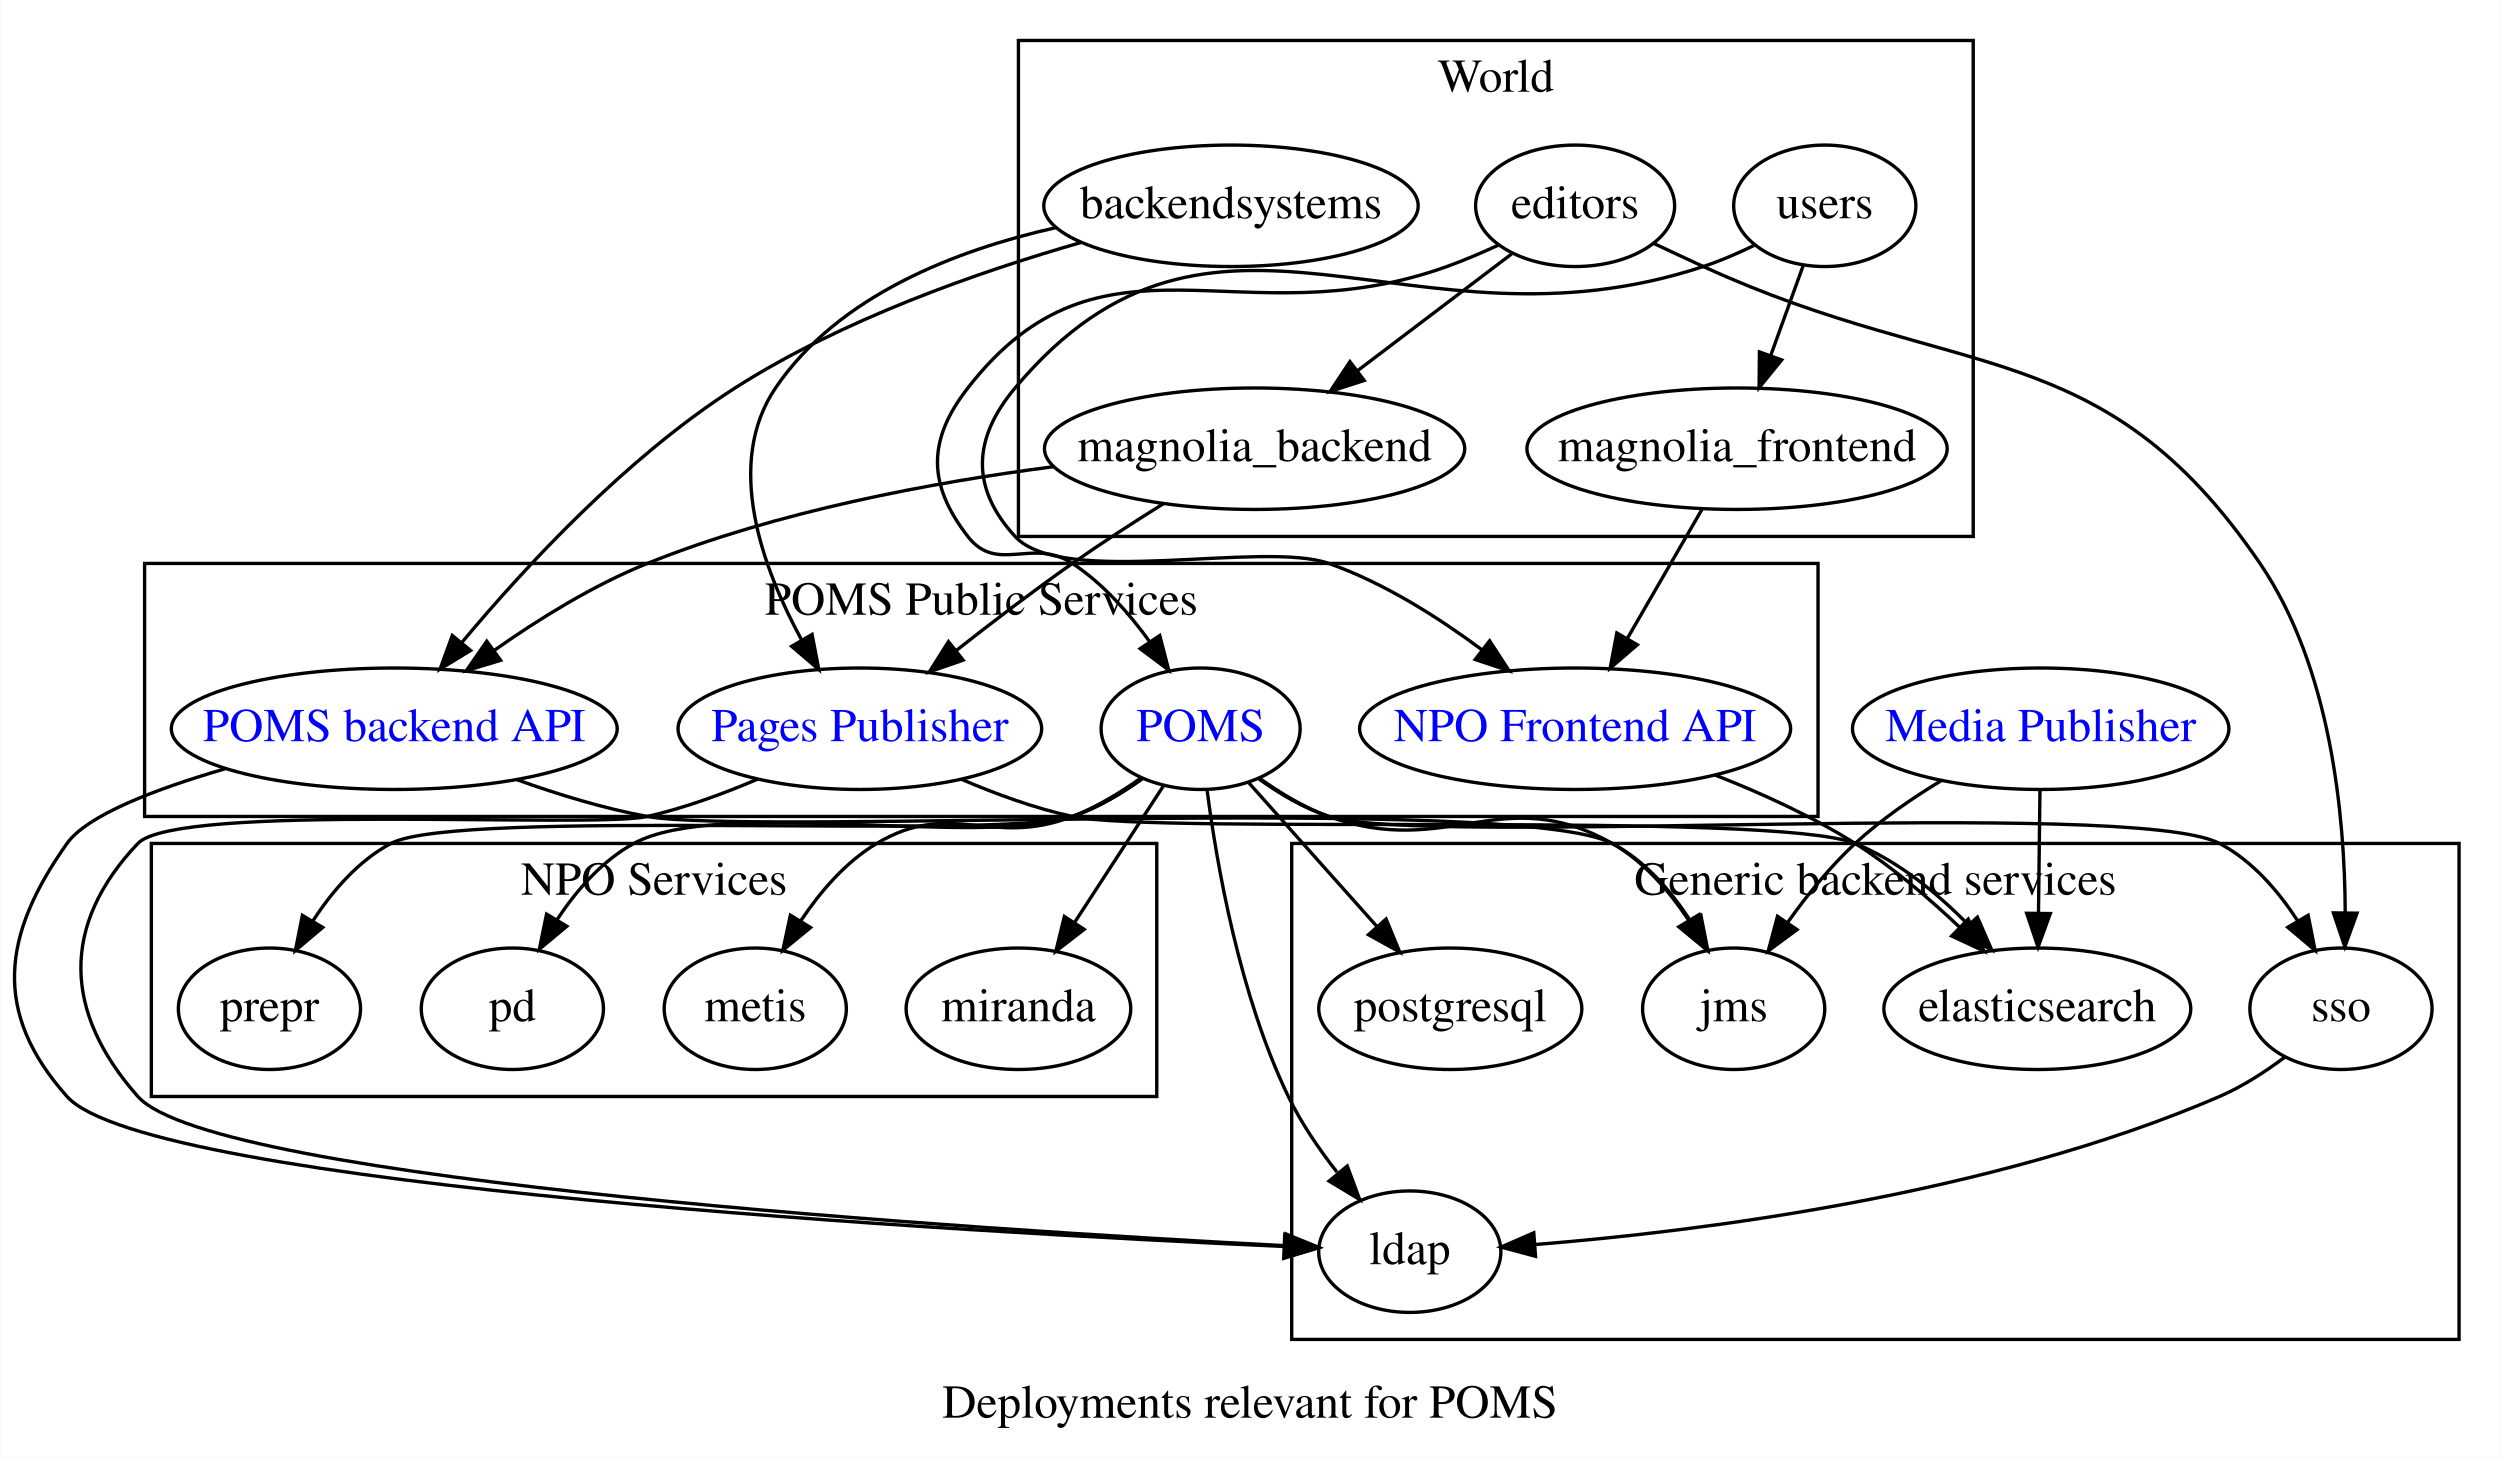
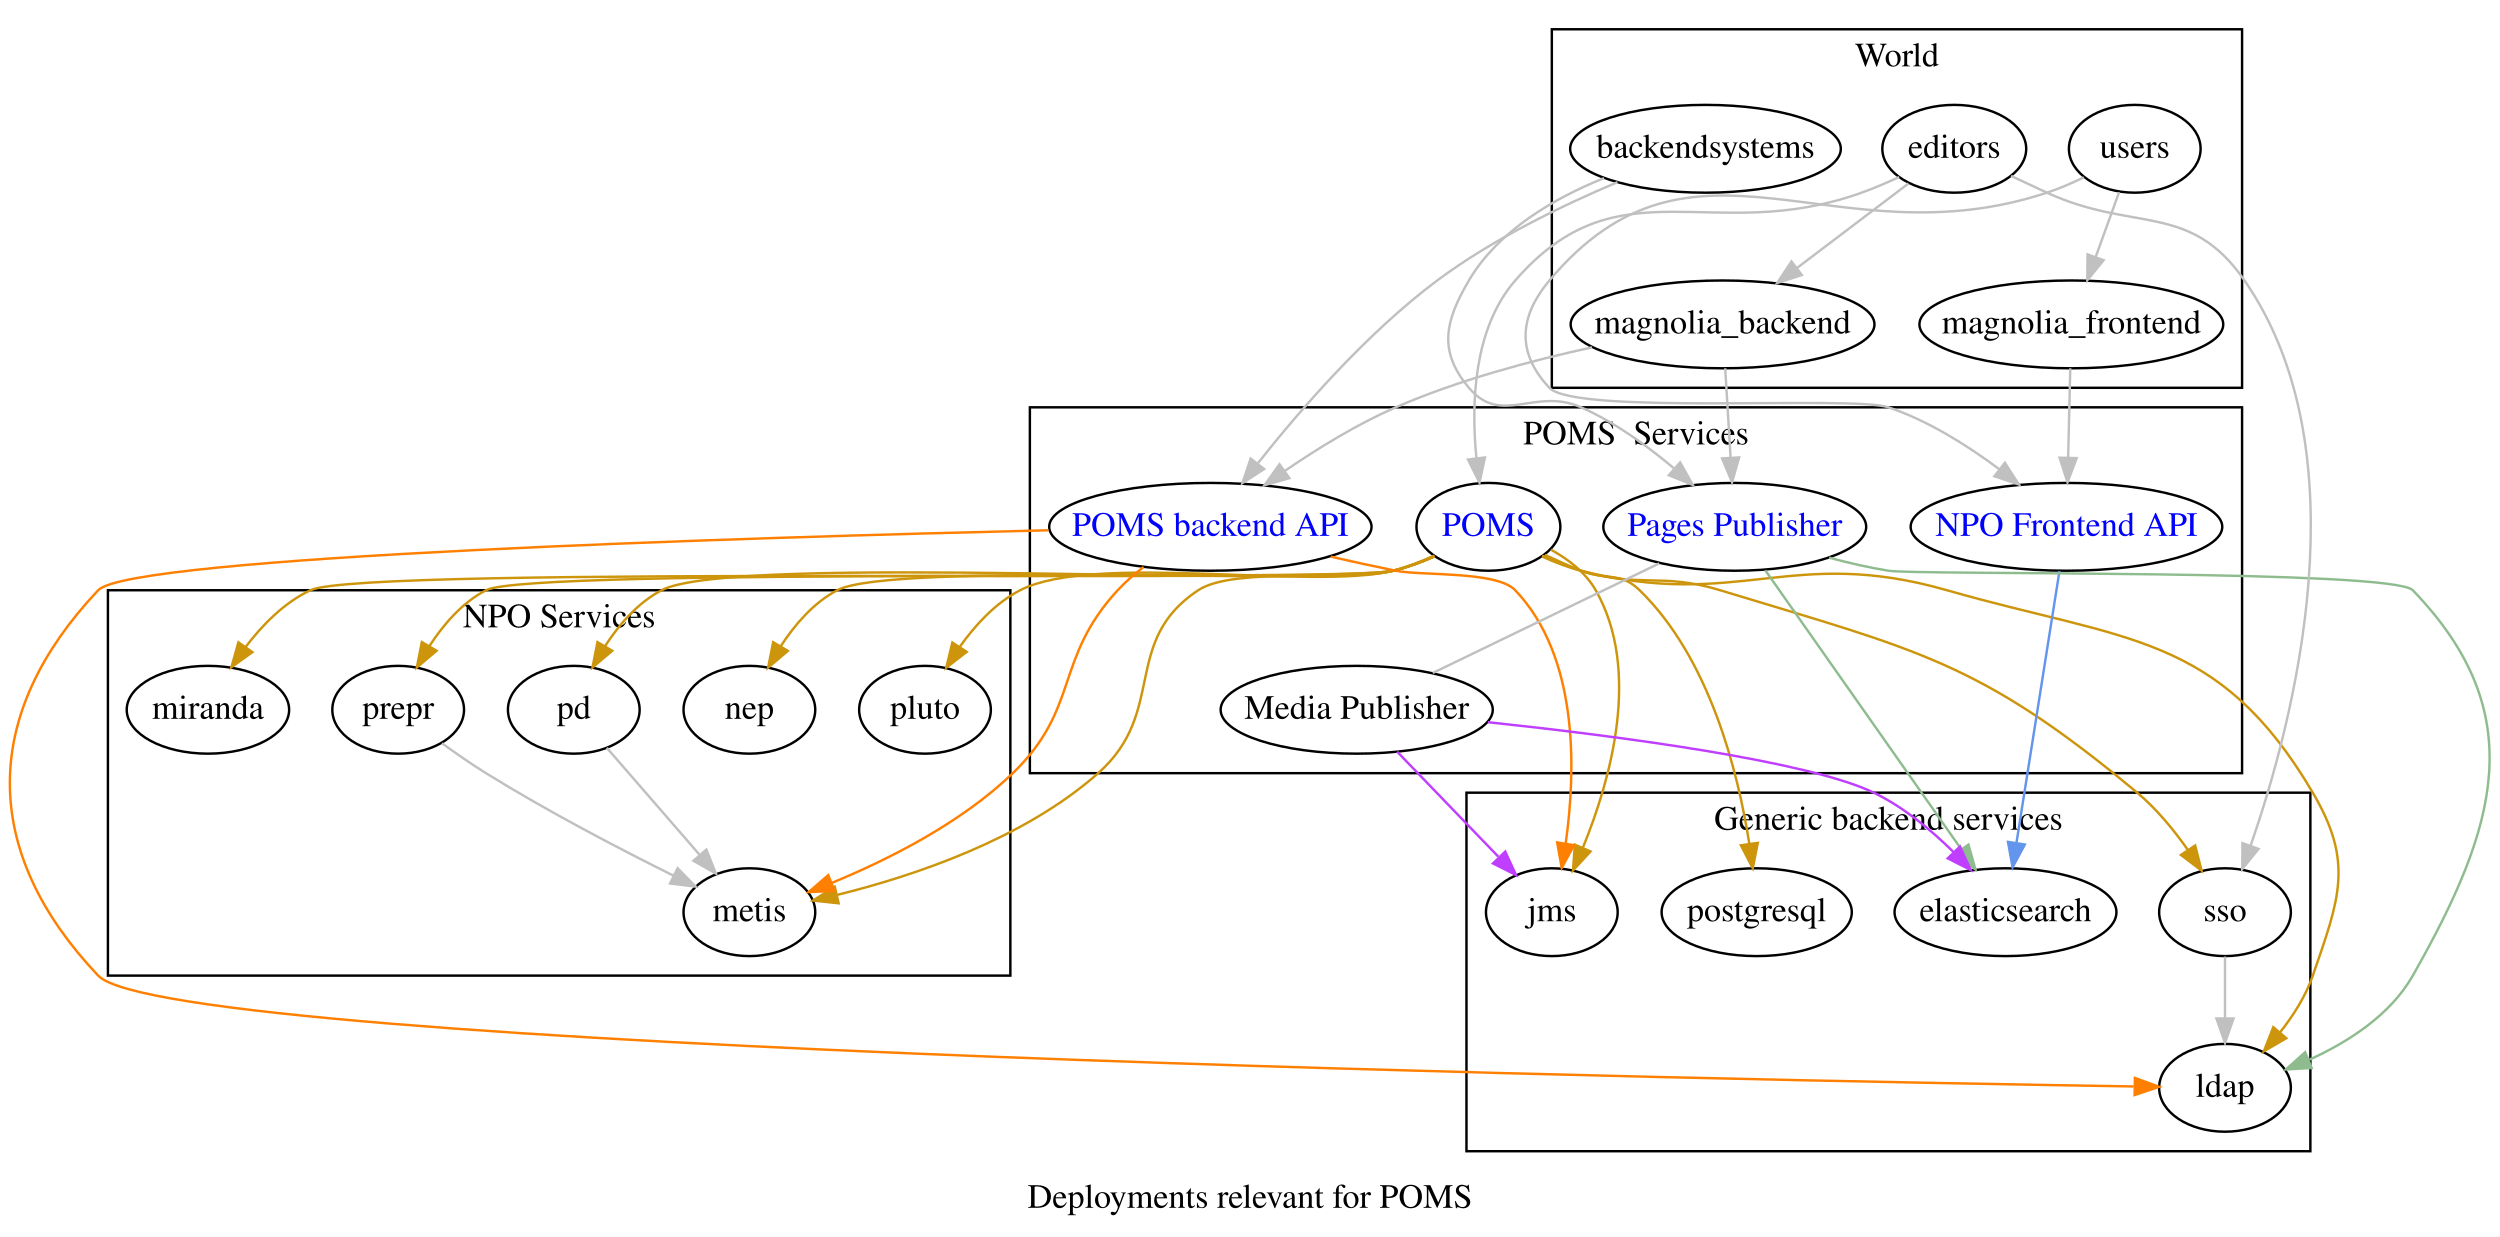
- <svg xmlns="http://www.w3.org/2000/svg" xmlns:xlink="http://www.w3.org/1999/xlink" width="741pt" height="432pt" viewBox="0.00 0.00 740.73 432.00">
-   <g id="graph0" class="graph" transform="scale(1 1) rotate(0) translate(4 428)">
-     <polygon fill="#ffffff" stroke="transparent" points="-4,4 -4,-428 736.727,-428 736.727,4 -4,4" />
-     <text text-anchor="middle" x="366.364" y="-7.8" font-family="Times,serif" font-size="14.00" fill="#000000">Deployments relevant for POMS</text>
+ <svg xmlns="http://www.w3.org/2000/svg" xmlns:xlink="http://www.w3.org/1999/xlink" width="1025pt" height="507pt" viewBox="0.00 0.00 1024.92 507.00">
+   <g id="graph0" class="graph" transform="scale(1 1) rotate(0) translate(4 503)">
+     <polygon fill="#ffffff" stroke="transparent" points="-4,4 -4,-503 1020.916,-503 1020.916,4 -4,4" />
+     <text text-anchor="middle" x="508.458" y="-7.8" font-family="Times,serif" font-size="14.00" fill="#000000">Deployments relevant for POMS</text>
    <g id="clust1" class="cluster">
-       <polygon fill="none" stroke="#000000" points="378.728,-31 378.728,-178 724.727,-178 724.727,-31 378.728,-31" />
-       <text text-anchor="middle" x="551.727" y="-162.8" font-family="Times,serif" font-size="14.00" fill="#000000">Generic backend services</text>
+       <polygon fill="none" stroke="#000000" points="597.21,-31 597.21,-178 943.21,-178 943.21,-31 597.21,-31" />
+       <text text-anchor="middle" x="770.21" y="-162.8" font-family="Times,serif" font-size="14.00" fill="#000000">Generic backend services</text>
    </g>
    <g id="clust2" class="cluster">
-       <polygon fill="none" stroke="#000000" points="297.728,-269 297.728,-416 580.727,-416 580.727,-269 297.728,-269" />
-       <text text-anchor="middle" x="439.228" y="-400.8" font-family="Times,serif" font-size="14.00" fill="#000000">World</text>
+       <polygon fill="none" stroke="#000000" points="632.21,-344 632.21,-491 915.21,-491 915.21,-344 632.21,-344" />
+       <text text-anchor="middle" x="773.71" y="-475.8" font-family="Times,serif" font-size="14.00" fill="#000000">World</text>
    </g>
    <g id="clust3" class="cluster">
-       <polygon fill="none" stroke="#000000" points="38.727,-186 38.727,-261 534.727,-261 534.727,-186 38.727,-186" />
-       <text text-anchor="middle" x="286.728" y="-245.8" font-family="Times,serif" font-size="14.00" fill="#000000">POMS Public Services</text>
+       <polygon fill="none" stroke="#000000" points="418.209,-186 418.209,-336 915.21,-336 915.21,-186 418.209,-186" />
+       <text text-anchor="middle" x="666.71" y="-320.8" font-family="Times,serif" font-size="14.00" fill="#000000">POMS  Services</text>
    </g>
    <g id="clust4" class="cluster">
-       <polygon fill="none" stroke="#000000" points="40.727,-103 40.727,-178 338.728,-178 338.728,-103 40.727,-103" />
-       <text text-anchor="middle" x="189.727" y="-162.8" font-family="Times,serif" font-size="14.00" fill="#000000">NPO Services</text>
+       <polygon fill="none" stroke="#000000" points="40.209,-103 40.209,-261 410.209,-261 410.209,-103 40.209,-103" />
+       <text text-anchor="middle" x="225.209" y="-245.8" font-family="Times,serif" font-size="14.00" fill="#000000">NPO Services</text>
    </g>
    <g id="node1" class="node">
      <g id="a_node1">
        <a xlink:href="https://poms.omroep.nl/" xlink:title="POMS">
-           <ellipse fill="none" stroke="#000000" cx="351.728" cy="-212" rx="29.497" ry="18" />
-           <text text-anchor="middle" x="351.728" y="-208.3" font-family="Times,serif" font-size="14.00" fill="#0000ff">POMS</text>
+           <ellipse fill="none" stroke="#000000" cx="606.21" cy="-287" rx="29.497" ry="18" />
+           <text text-anchor="middle" x="606.21" y="-283.3" font-family="Times,serif" font-size="14.00" fill="#0000ff">POMS</text>
        </a>
      </g>
    </g>
    <g id="node6" class="node">
-       <ellipse fill="none" stroke="#000000" cx="425.728" cy="-129" rx="38.993" ry="18" />
-       <text text-anchor="middle" x="425.728" y="-125.3" font-family="Times,serif" font-size="14.00" fill="#000000">postgresql</text>
+       <ellipse fill="none" stroke="#000000" cx="716.21" cy="-129" rx="38.993" ry="18" />
+       <text text-anchor="middle" x="716.21" y="-125.3" font-family="Times,serif" font-size="14.00" fill="#000000">postgresql</text>
    </g>
    <g id="edge8" class="edge">
-       <path fill="none" stroke="#000000" d="M365.995,-195.997C376.739,-183.947 391.656,-167.215 403.896,-153.487" />
-       <polygon fill="#000000" stroke="#000000" points="406.699,-155.602 410.741,-145.809 401.474,-150.944 406.699,-155.602" />
+       <path fill="none" stroke="#cd950c" d="M629.324,-275.508C634.193,-273.241 639.332,-270.96 644.21,-269 654.643,-264.808 660.152,-268.842 668.21,-261 696.845,-233.128 708.489,-186.849 713.16,-157.151" />
+       <polygon fill="#cd950c" stroke="#cd950c" points="716.658,-157.415 714.585,-147.024 709.726,-156.44 716.658,-157.415" />
    </g>
    <g id="node8" class="node">
-       <ellipse fill="none" stroke="#000000" cx="689.727" cy="-129" rx="27" ry="18" />
-       <text text-anchor="middle" x="689.727" y="-125.3" font-family="Times,serif" font-size="14.00" fill="#000000">sso</text>
+       <ellipse fill="none" stroke="#000000" cx="908.21" cy="-129" rx="27" ry="18" />
+       <text text-anchor="middle" x="908.21" y="-125.3" font-family="Times,serif" font-size="14.00" fill="#000000">sso</text>
    </g>
    <g id="edge9" class="edge">
-       <path fill="none" stroke="#000000" d="M368.774,-197.288C374.965,-192.808 382.28,-188.428 389.728,-186 417.629,-176.903 627.748,-191.649 653.727,-178 663.399,-172.919 671.135,-163.937 676.919,-155.039" />
-       <polygon fill="#000000" stroke="#000000" points="679.997,-156.71 682.052,-146.316 673.964,-153.16 679.997,-156.71" />
+       <path fill="none" stroke="#cd950c" d="M628.268,-275.177C633.386,-272.824 638.895,-270.591 644.21,-269 668.716,-261.663 676.738,-268.454 701.21,-261 782.023,-236.385 807.299,-232.069 872.21,-178 880.072,-171.451 887.142,-162.836 892.892,-154.658" />
+       <polygon fill="#cd950c" stroke="#cd950c" points="895.975,-156.342 898.589,-146.075 890.143,-152.471 895.975,-156.342" />
    </g>
    <g id="node9" class="node">
-       <ellipse fill="none" stroke="#000000" cx="509.728" cy="-129" rx="27" ry="18" />
-       <text text-anchor="middle" x="509.728" y="-125.3" font-family="Times,serif" font-size="14.00" fill="#000000">jms</text>
+       <ellipse fill="none" stroke="#000000" cx="632.21" cy="-129" rx="27" ry="18" />
+       <text text-anchor="middle" x="632.21" y="-125.3" font-family="Times,serif" font-size="14.00" fill="#000000">jms</text>
    </g>
    <g id="edge10" class="edge">
-       <path fill="none" stroke="#000000" d="M369.249,-197.289C375.365,-192.923 382.512,-188.613 389.728,-186 424.988,-173.229 441.109,-196.506 473.728,-178 482.995,-172.742 490.551,-164.013 496.304,-155.367" />
-       <polygon fill="#000000" stroke="#000000" points="499.465,-156.905 501.644,-146.536 493.474,-153.283 499.465,-156.905" />
+       <path fill="none" stroke="#cd950c" d="M631.803,-277.645C639.045,-273.674 646.076,-268.244 650.21,-261 668.892,-228.259 656.49,-183.704 645.011,-155.649" />
+       <polygon fill="#cd950c" stroke="#cd950c" points="648.067,-153.898 640.883,-146.111 641.643,-156.679 648.067,-153.898" />
    </g>
    <g id="node10" class="node">
-       <ellipse fill="none" stroke="#000000" cx="413.728" cy="-57" rx="27" ry="18" />
-       <text text-anchor="middle" x="413.728" y="-53.3" font-family="Times,serif" font-size="14.00" fill="#000000">ldap</text>
+       <ellipse fill="none" stroke="#000000" cx="908.21" cy="-57" rx="27" ry="18" />
+       <text text-anchor="middle" x="908.21" y="-53.3" font-family="Times,serif" font-size="14.00" fill="#000000">ldap</text>
    </g>
    <g id="edge11" class="edge">
-       <path fill="none" stroke="#000000" d="M353.646,-193.841C356.536,-171.535 363.284,-132.968 377.728,-103 381.504,-95.163 386.792,-87.414 392.154,-80.573" />
-       <polygon fill="#000000" stroke="#000000" points="395.195,-82.389 398.878,-72.455 389.804,-77.924 395.195,-82.389" />
+       <path fill="none" stroke="#cd950c" d="M628.174,-274.836C633.297,-272.5 638.831,-270.361 644.21,-269 708.931,-252.624 730.036,-279.408 794.21,-261 867.448,-239.992 905.515,-243.635 944.21,-178 961.138,-149.285 955.075,-134.513 944.21,-103 941.311,-94.593 936.174,-86.549 930.673,-79.604" />
+       <polygon fill="#cd950c" stroke="#cd950c" points="933.324,-77.319 924.159,-72.002 928.008,-81.873 933.324,-77.319" />
    </g>
    <g id="node16" class="node">
-       <ellipse fill="none" stroke="#000000" cx="219.727" cy="-129" rx="27" ry="18" />
-       <text text-anchor="middle" x="219.727" y="-125.3" font-family="Times,serif" font-size="14.00" fill="#000000">metis</text>
+       <ellipse fill="none" stroke="#000000" cx="303.209" cy="-129" rx="27" ry="18" />
+       <text text-anchor="middle" x="303.209" y="-125.3" font-family="Times,serif" font-size="14.00" fill="#000000">metis</text>
    </g>
    <g id="edge12" class="edge">
-       <path fill="none" stroke="#000000" d="M334.14,-197.466C328.019,-193.112 320.886,-188.765 313.728,-186 289.453,-176.625 278.085,-191.314 255.727,-178 246.573,-172.548 239.041,-163.778 233.275,-155.154" />
-       <polygon fill="#000000" stroke="#000000" points="236.108,-153.077 227.911,-146.364 230.133,-156.724 236.108,-153.077" />
+       <path fill="none" stroke="#cd950c" d="M584.004,-275.213C578.634,-272.798 572.822,-270.529 567.21,-269 549.972,-264.303 502.104,-270.867 487.209,-261 455.54,-240.02 474.647,-211.189 446.209,-186 415.654,-158.934 370.657,-143.875 339.327,-136.13" />
+       <polygon fill="#cd950c" stroke="#cd950c" points="339.801,-132.646 329.267,-133.777 338.207,-139.462 339.801,-132.646" />
    </g>
    <g id="node17" class="node">
-       <ellipse fill="none" stroke="#000000" cx="147.727" cy="-129" rx="27" ry="18" />
-       <text text-anchor="middle" x="147.727" y="-125.3" font-family="Times,serif" font-size="14.00" fill="#000000">pd</text>
+       <ellipse fill="none" stroke="#000000" cx="231.209" cy="-212" rx="27" ry="18" />
+       <text text-anchor="middle" x="231.209" y="-208.3" font-family="Times,serif" font-size="14.00" fill="#000000">pd</text>
    </g>
    <g id="edge13" class="edge">
-       <path fill="none" stroke="#000000" d="M334.256,-197.147C328.144,-192.772 320.986,-188.492 313.728,-186 286.353,-176.6 209.137,-191.859 183.727,-178 174.275,-172.844 166.64,-164.018 160.874,-155.265" />
-       <polygon fill="#000000" stroke="#000000" points="163.872,-153.459 155.734,-146.675 157.865,-157.053 163.872,-153.459" />
+       <path fill="none" stroke="#cd950c" d="M584.08,-274.914C578.707,-272.511 572.874,-270.323 567.21,-269 534.739,-261.413 296.757,-276.455 267.209,-261 257.528,-255.936 249.791,-246.958 244.008,-238.058" />
+       <polygon fill="#cd950c" stroke="#cd950c" points="246.963,-236.178 238.877,-229.331 240.929,-239.726 246.963,-236.178" />
    </g>
    <g id="node18" class="node">
-       <ellipse fill="none" stroke="#000000" cx="75.728" cy="-129" rx="27" ry="18" />
-       <text text-anchor="middle" x="75.728" y="-125.3" font-family="Times,serif" font-size="14.00" fill="#000000">prepr</text>
+       <ellipse fill="none" stroke="#000000" cx="159.209" cy="-212" rx="27" ry="18" />
+       <text text-anchor="middle" x="159.209" y="-208.3" font-family="Times,serif" font-size="14.00" fill="#000000">prepr</text>
    </g>
    <g id="edge14" class="edge">
-       <path fill="none" stroke="#000000" d="M334.668,-197.328C328.476,-192.85 321.164,-188.463 313.728,-186 292.404,-178.938 131.564,-188.539 111.728,-178 102.079,-172.874 94.348,-163.883 88.561,-154.991" />
-       <polygon fill="#000000" stroke="#000000" points="91.517,-153.114 83.423,-146.278 85.488,-156.67 91.517,-153.114" />
+       <path fill="none" stroke="#cd950c" d="M584.085,-274.893C578.711,-272.491 572.877,-270.309 567.21,-269 547.068,-264.349 213.551,-270.533 195.209,-261 185.515,-255.961 177.775,-246.988 171.994,-238.084" />
+       <polygon fill="#cd950c" stroke="#cd950c" points="174.948,-236.203 166.866,-229.353 168.912,-239.748 174.948,-236.203" />
    </g>
    <g id="node19" class="node">
-       <ellipse fill="none" stroke="#000000" cx="297.728" cy="-129" rx="33.295" ry="18" />
-       <text text-anchor="middle" x="297.728" y="-125.3" font-family="Times,serif" font-size="14.00" fill="#000000">miranda</text>
+       <ellipse fill="none" stroke="#000000" cx="81.21" cy="-212" rx="33.295" ry="18" />
+       <text text-anchor="middle" x="81.21" y="-208.3" font-family="Times,serif" font-size="14.00" fill="#000000">miranda</text>
    </g>
    <g id="edge15" class="edge">
-       <path fill="none" stroke="#000000" d="M340.8,-195.204C333.238,-183.581 323.031,-167.893 314.452,-154.706" />
-       <polygon fill="#000000" stroke="#000000" points="317.212,-152.53 308.824,-146.056 311.344,-156.347 317.212,-152.53" />
+       <path fill="none" stroke="#cd950c" d="M584.088,-274.879C578.715,-272.477 572.879,-270.299 567.21,-269 543.162,-263.491 145.529,-271.51 123.21,-261 112.499,-255.957 103.476,-246.73 96.571,-237.632" />
+       <polygon fill="#cd950c" stroke="#cd950c" points="99.438,-235.624 90.837,-229.436 93.702,-239.637 99.438,-235.624" />
+     </g>
+     <g id="node20" class="node">
+       <ellipse fill="none" stroke="#000000" cx="375.209" cy="-212" rx="27" ry="18" />
+       <text text-anchor="middle" x="375.209" y="-208.3" font-family="Times,serif" font-size="14.00" fill="#000000">pluto</text>
+     </g>
+     <g id="edge16" class="edge">
+       <path fill="none" stroke="#cd950c" d="M584.055,-275.019C578.683,-272.612 572.856,-270.396 567.21,-269 534.158,-260.83 444.481,-276.583 414.209,-261 404.1,-255.796 395.742,-246.667 389.391,-237.688" />
+       <polygon fill="#cd950c" stroke="#cd950c" points="392.303,-235.744 383.926,-229.258 386.429,-239.553 392.303,-235.744" />
+     </g>
+     <g id="node21" class="node">
+       <ellipse fill="none" stroke="#000000" cx="303.209" cy="-212" rx="27" ry="18" />
+       <text text-anchor="middle" x="303.209" y="-208.3" font-family="Times,serif" font-size="14.00" fill="#000000">nep</text>
+     </g>
+     <g id="edge17" class="edge">
+       <path fill="none" stroke="#cd950c" d="M584.072,-274.949C578.699,-272.545 572.868,-270.347 567.21,-269 542.55,-263.129 361.622,-272.843 339.209,-261 329.55,-255.896 321.816,-246.909 316.031,-238.014" />
+       <polygon fill="#cd950c" stroke="#cd950c" points="318.986,-236.136 310.895,-229.297 312.955,-239.689 318.986,-236.136" />
    </g>
    <g id="node2" class="node">
      <g id="a_node2">
        <a xlink:href="https://api.poms.omroep.nl/" xlink:title="POMS backend API">
-           <ellipse fill="none" stroke="#000000" cx="112.728" cy="-212" rx="66.089" ry="18" />
-           <text text-anchor="middle" x="112.728" y="-208.3" font-family="Times,serif" font-size="14.00" fill="#0000ff">POMS backend API</text>
-         </a>
-       </g>
-     </g>
-     <g id="edge16" class="edge">
-       <path fill="none" stroke="#000000" d="M149.127,-196.878C161.201,-192.542 174.849,-188.355 187.727,-186 218.999,-180.282 445.567,-192.752 473.728,-178 483.405,-172.93 491.142,-163.95 496.926,-155.051" />
-       <polygon fill="#000000" stroke="#000000" points="500.004,-156.72 502.057,-146.326 493.971,-153.171 500.004,-156.72" />
-     </g>
-     <g id="edge17" class="edge">
-       <path fill="none" stroke="#000000" d="M62.532,-200.114C42.016,-194.148 21.689,-186.406 15.727,-178 -3.554,-150.81 -6.448,-127.887 15.727,-103 39.51,-76.31 281.753,-62.822 376.257,-58.544" />
-       <polygon fill="#000000" stroke="#000000" points="376.668,-62.03 386.504,-58.091 376.359,-55.037 376.668,-62.03" />
+           <ellipse fill="none" stroke="#000000" cx="492.209" cy="-287" rx="66.089" ry="18" />
+           <text text-anchor="middle" x="492.209" y="-283.3" font-family="Times,serif" font-size="14.00" fill="#0000ff">POMS backend API</text>
+         </a>
+       </g>
+     </g>
+     <g id="edge18" class="edge">
+       <path fill="none" stroke="#ff7f00" d="M541.566,-274.776C550.413,-272.737 559.567,-270.727 568.21,-269 579.029,-266.838 609.6,-268.989 617.21,-261 643.277,-233.631 642.118,-187.212 637.907,-157.347" />
+       <polygon fill="#ff7f00" stroke="#ff7f00" points="641.312,-156.473 636.263,-147.159 634.401,-157.589 641.312,-156.473" />
+     </g>
+     <g id="edge19" class="edge">
+       <path fill="none" stroke="#ff7f00" d="M425.819,-285.589C302.508,-282.642 49.363,-274.925 36.209,-261 -12.011,-209.952 -12.12,-153.946 36.209,-103 65.341,-72.291 707.497,-60.151 870.735,-57.555" />
+       <polygon fill="#ff7f00" stroke="#ff7f00" points="871.272,-61.047 881.216,-57.391 871.162,-54.048 871.272,-61.047" />
+     </g>
+     <g id="edge20" class="edge">
+       <path fill="none" stroke="#ff7f00" d="M464.822,-270.512C461.026,-267.603 457.355,-264.406 454.209,-261 428.141,-232.773 438.85,-212.69 411.209,-186 389.991,-165.511 359.938,-150.457 336.92,-140.982" />
+       <polygon fill="#ff7f00" stroke="#ff7f00" points="338.118,-137.692 327.531,-137.263 335.54,-144.2 338.118,-137.692" />
    </g>
    <g id="node3" class="node">
      <g id="a_node3">
        <a xlink:href="https://rs.poms.omroep.nl/" xlink:title="NPO Frontend API">
-           <ellipse fill="none" stroke="#000000" cx="462.728" cy="-212" rx="63.889" ry="18" />
-           <text text-anchor="middle" x="462.728" y="-208.3" font-family="Times,serif" font-size="14.00" fill="#0000ff">NPO Frontend API</text>
+           <ellipse fill="none" stroke="#000000" cx="843.21" cy="-287" rx="63.889" ry="18" />
+           <text text-anchor="middle" x="843.21" y="-283.3" font-family="Times,serif" font-size="14.00" fill="#0000ff">NPO Frontend API</text>
        </a>
      </g>
    </g>
    <g id="node7" class="node">
-       <ellipse fill="none" stroke="#000000" cx="599.727" cy="-129" rx="45.492" ry="18" />
-       <text text-anchor="middle" x="599.727" y="-125.3" font-family="Times,serif" font-size="14.00" fill="#000000">elasticsearch</text>
-     </g>
-     <g id="edge18" class="edge">
-       <path fill="none" stroke="#000000" d="M504.225,-198.272C517.943,-192.893 532.953,-186.06 545.727,-178 556.769,-171.034 567.677,-161.729 576.768,-153.1" />
-       <polygon fill="#000000" stroke="#000000" points="579.244,-155.573 583.94,-146.076 574.347,-150.572 579.244,-155.573" />
+       <ellipse fill="none" stroke="#000000" cx="818.21" cy="-129" rx="45.492" ry="18" />
+       <text text-anchor="middle" x="818.21" y="-125.3" font-family="Times,serif" font-size="14.00" fill="#000000">elasticsearch</text>
+     </g>
+     <g id="edge21" class="edge">
+       <path fill="none" stroke="#6495ed" d="M840.342,-268.875C836.032,-241.639 827.847,-189.907 822.729,-157.562" />
+       <polygon fill="#6495ed" stroke="#6495ed" points="826.141,-156.73 821.121,-147.4 819.227,-157.824 826.141,-156.73" />
    </g>
    <g id="node4" class="node">
      <g id="a_node4">
        <a xlink:href="https://publish.pages.omroep.nl/" xlink:title="Pages Publisher">
-           <ellipse fill="none" stroke="#000000" cx="250.727" cy="-212" rx="53.891" ry="18" />
-           <text text-anchor="middle" x="250.727" y="-208.3" font-family="Times,serif" font-size="14.00" fill="#0000ff">Pages Publisher</text>
-         </a>
-       </g>
-     </g>
-     <g id="edge19" class="edge">
-       <path fill="none" stroke="#000000" d="M280.783,-197.04C290.99,-192.657 302.625,-188.4 313.728,-186 338.938,-180.549 521.829,-187.703 545.727,-178 558.5,-172.814 570.177,-163.175 579.379,-153.809" />
-       <polygon fill="#000000" stroke="#000000" points="581.972,-156.16 586.202,-146.446 576.838,-151.401 581.972,-156.16" />
-     </g>
-     <g id="edge20" class="edge">
-       <path fill="none" stroke="#000000" d="M220.326,-197.023C210.195,-192.696 198.692,-188.477 187.727,-186 171.339,-182.298 48.289,-190.19 36.727,-178 13.789,-153.814 14.631,-127.957 36.727,-103 59.064,-77.772 286.085,-63.505 376.684,-58.778" />
-       <polygon fill="#000000" stroke="#000000" points="376.974,-62.268 386.782,-58.261 376.616,-55.277 376.974,-62.268" />
+           <ellipse fill="none" stroke="#000000" cx="707.21" cy="-287" rx="53.891" ry="18" />
+           <text text-anchor="middle" x="707.21" y="-283.3" font-family="Times,serif" font-size="14.00" fill="#0000ff">Pages Publisher</text>
+         </a>
+       </g>
    </g>
    <g id="node5" class="node">
-       <g id="a_node5">
-         <a xlink:href="https://publish.pages.omroep.nl/" xlink:title="Media Publisher">
-           <ellipse fill="none" stroke="#000000" cx="600.727" cy="-212" rx="55.79" ry="18" />
-           <text text-anchor="middle" x="600.727" y="-208.3" font-family="Times,serif" font-size="14.00" fill="#0000ff">Media Publisher</text>
-         </a>
-       </g>
-     </g>
-     <g id="edge21" class="edge">
-       <path fill="none" stroke="#000000" d="M600.51,-193.99C600.382,-183.296 600.216,-169.499 600.069,-157.371" />
-       <polygon fill="#000000" stroke="#000000" points="603.568,-157.218 599.947,-147.261 596.568,-157.303 603.568,-157.218" />
+       <ellipse fill="none" stroke="#000000" cx="552.21" cy="-212" rx="55.79" ry="18" />
+       <text text-anchor="middle" x="552.21" y="-208.3" font-family="Times,serif" font-size="14.00" fill="#000000">Media Publisher</text>
+     </g>
+     <g id="edge26" class="edge">
+       <path fill="none" stroke="#c0c0c0" d="M676.216,-272.003C649.27,-258.965 610.423,-240.168 583.415,-227.1" />
    </g>
    <g id="edge22" class="edge">
-       <path fill="none" stroke="#000000" d="M571.275,-196.642C562.554,-191.366 553.316,-185.005 545.727,-178 538.322,-171.164 531.434,-162.613 525.706,-154.575" />
-       <polygon fill="#000000" stroke="#000000" points="528.499,-152.457 519.977,-146.161 522.712,-156.397 528.499,-152.457" />
-     </g>
-     <g id="edge26" class="edge">
-       <path fill="none" stroke="#000000" d="M673.081,-114.663C667.284,-110.322 660.523,-105.933 653.727,-103 585.866,-73.713 499.218,-62.983 450.782,-59.117" />
-       <polygon fill="#000000" stroke="#000000" points="450.992,-55.623 440.76,-58.373 450.473,-62.604 450.992,-55.623" />
+       <path fill="none" stroke="#8fbc8f" d="M719.727,-269.183C739.317,-241.298 777.316,-187.209 799.957,-154.981" />
+       <polygon fill="#8fbc8f" stroke="#8fbc8f" points="803.023,-156.706 805.907,-146.511 797.295,-152.682 803.023,-156.706" />
+     </g>
+     <g id="edge23" class="edge">
+       <path fill="none" stroke="#8fbc8f" d="M745.864,-274.373C753.836,-272.218 762.233,-270.269 770.21,-269 782.014,-267.122 976.916,-269.608 985.21,-261 1033.932,-210.431 1019.866,-164.074 985.21,-103 976.045,-86.85 958.71,-75.764 942.806,-68.529" />
+       <polygon fill="#8fbc8f" stroke="#8fbc8f" points="943.75,-65.131 933.174,-64.511 941.055,-71.591 943.75,-65.131" />
+     </g>
+     <g id="edge24" class="edge">
+       <path fill="none" stroke="#bf3eff" d="M605.961,-206.904C659.328,-201.219 736.995,-191.078 764.21,-178 776.333,-172.174 787.695,-162.744 796.839,-153.704" />
+       <polygon fill="#bf3eff" stroke="#bf3eff" points="799.559,-155.925 803.967,-146.291 794.513,-151.074 799.559,-155.925" />
+     </g>
+     <g id="edge25" class="edge">
+       <path fill="none" stroke="#bf3eff" d="M568.786,-194.802C580.799,-182.339 597.164,-165.36 610.261,-151.771" />
+       <polygon fill="#bf3eff" stroke="#bf3eff" points="613.118,-153.851 617.538,-144.222 608.078,-148.993 613.118,-153.851" />
+     </g>
+     <g id="edge30" class="edge">
+       <path fill="none" stroke="#c0c0c0" d="M908.21,-110.831C908.21,-103.131 908.21,-93.974 908.21,-85.417" />
+       <polygon fill="#c0c0c0" stroke="#c0c0c0" points="911.71,-85.413 908.21,-75.413 904.71,-85.413 911.71,-85.413" />
    </g>
    <g id="node11" class="node">
-       <ellipse fill="none" stroke="#000000" cx="510.728" cy="-295" rx="62.289" ry="18" />
-       <text text-anchor="middle" x="510.728" y="-291.3" font-family="Times,serif" font-size="14.00" fill="#000000">magnolia_frontend</text>
-     </g>
-     <g id="edge25" class="edge">
-       <path fill="none" stroke="#000000" d="M500.312,-276.99C493.834,-265.788 485.385,-251.179 478.14,-238.651" />
-       <polygon fill="#000000" stroke="#000000" points="481.159,-236.879 473.123,-229.975 475.099,-240.383 481.159,-236.879" />
+       <ellipse fill="none" stroke="#000000" cx="845.21" cy="-370" rx="62.289" ry="18" />
+       <text text-anchor="middle" x="845.21" y="-366.3" font-family="Times,serif" font-size="14.00" fill="#000000">magnolia_frontend</text>
+     </g>
+     <g id="edge29" class="edge">
+       <path fill="none" stroke="#c0c0c0" d="M844.775,-351.99C844.518,-341.296 844.185,-327.499 843.893,-315.371" />
+       <polygon fill="#c0c0c0" stroke="#c0c0c0" points="847.389,-315.174 843.649,-305.261 840.391,-315.343 847.389,-315.174" />
    </g>
    <g id="node12" class="node">
-       <ellipse fill="none" stroke="#000000" cx="367.728" cy="-295" rx="62.289" ry="18" />
-       <text text-anchor="middle" x="367.728" y="-291.3" font-family="Times,serif" font-size="14.00" fill="#000000">magnolia_backend</text>
-     </g>
-     <g id="edge23" class="edge">
-       <path fill="none" stroke="#000000" d="M308.122,-289.672C272.251,-285.031 226.228,-276.498 187.727,-261 171.749,-254.568 155.56,-244.531 142.333,-235.212" />
-       <polygon fill="#000000" stroke="#000000" points="144.249,-232.278 134.1,-229.237 140.137,-237.944 144.249,-232.278" />
-     </g>
-     <g id="edge24" class="edge">
-       <path fill="none" stroke="#000000" d="M340.743,-278.741C332.003,-273.282 322.345,-267.042 313.728,-261 302.269,-252.966 290.045,-243.644 279.444,-235.301" />
-       <polygon fill="#000000" stroke="#000000" points="281.344,-232.34 271.336,-228.863 276.991,-237.823 281.344,-232.34" />
+       <ellipse fill="none" stroke="#000000" cx="702.21" cy="-370" rx="62.289" ry="18" />
+       <text text-anchor="middle" x="702.21" y="-366.3" font-family="Times,serif" font-size="14.00" fill="#000000">magnolia_backend</text>
+     </g>
+     <g id="edge27" class="edge">
+       <path fill="none" stroke="#c0c0c0" d="M648.719,-360.587C623.643,-355.135 593.737,-347.113 568.21,-336 552.387,-329.112 536.14,-319.105 522.751,-309.928" />
+       <polygon fill="#c0c0c0" stroke="#c0c0c0" points="524.592,-306.944 514.398,-304.058 520.567,-312.671 524.592,-306.944" />
+     </g>
+     <g id="edge28" class="edge">
+       <path fill="none" stroke="#c0c0c0" d="M703.294,-351.99C703.939,-341.296 704.77,-327.499 705.5,-315.371" />
+       <polygon fill="#c0c0c0" stroke="#c0c0c0" points="709.002,-315.454 706.109,-305.261 702.014,-315.033 709.002,-315.454" />
    </g>
    <g id="node13" class="node">
-       <ellipse fill="none" stroke="#000000" cx="536.727" cy="-367" rx="27" ry="18" />
-       <text text-anchor="middle" x="536.727" y="-363.3" font-family="Times,serif" font-size="14.00" fill="#000000">users</text>
+       <ellipse fill="none" stroke="#000000" cx="871.21" cy="-442" rx="27" ry="18" />
+       <text text-anchor="middle" x="871.21" y="-438.3" font-family="Times,serif" font-size="14.00" fill="#000000">users</text>
    </g>
    <g id="edge4" class="edge">
-       <path fill="none" stroke="#000000" d="M515.841,-355.289C510.991,-352.93 505.77,-350.666 500.728,-349 413.309,-320.112 355.902,-383.532 296.728,-313 284.159,-298.019 283.505,-283.408 296.728,-269 310.752,-253.717 370.161,-267.888 389.728,-261 406.026,-255.262 422.185,-245.018 435.14,-235.374" />
-       <polygon fill="#000000" stroke="#000000" points="437.387,-238.06 443.161,-229.177 433.108,-232.521 437.387,-238.06" />
+       <path fill="none" stroke="#c0c0c0" d="M850.323,-430.289C845.473,-427.93 840.252,-425.666 835.21,-424 747.791,-395.112 690.385,-458.532 631.21,-388 618.64,-373.019 617.785,-358.22 631.21,-344 641.83,-332.751 755.546,-340.93 770.21,-336 786.588,-330.494 802.756,-320.276 815.697,-310.59" />
+       <polygon fill="#c0c0c0" stroke="#c0c0c0" points="817.963,-313.261 823.704,-304.356 813.663,-307.737 817.963,-313.261" />
    </g>
    <g id="edge5" class="edge">
-       <path fill="none" stroke="#000000" d="M530.301,-349.202C527.416,-341.215 523.946,-331.604 520.733,-322.709" />
-       <polygon fill="#000000" stroke="#000000" points="523.95,-321.31 517.261,-313.093 517.366,-323.687 523.95,-321.31" />
+       <path fill="none" stroke="#c0c0c0" d="M864.783,-424.202C861.898,-416.215 858.428,-406.604 855.215,-397.709" />
+       <polygon fill="#c0c0c0" stroke="#c0c0c0" points="858.432,-396.31 851.743,-388.093 851.848,-398.687 858.432,-396.31" />
    </g>
    <g id="node14" class="node">
-       <ellipse fill="none" stroke="#000000" cx="360.728" cy="-367" rx="55.491" ry="18" />
-       <text text-anchor="middle" x="360.728" y="-363.3" font-family="Times,serif" font-size="14.00" fill="#000000">backendsystems</text>
+       <ellipse fill="none" stroke="#000000" cx="695.21" cy="-442" rx="55.491" ry="18" />
+       <text text-anchor="middle" x="695.21" y="-438.3" font-family="Times,serif" font-size="14.00" fill="#000000">backendsystems</text>
    </g>
    <g id="edge6" class="edge">
-       <path fill="none" stroke="#000000" d="M316.303,-356.132C285.88,-347.422 245.456,-333.28 213.727,-313 181.534,-292.423 151.506,-260.028 132.699,-237.496" />
-       <polygon fill="#000000" stroke="#000000" points="135.34,-235.196 126.295,-229.68 129.926,-239.633 135.34,-235.196" />
+       <path fill="none" stroke="#c0c0c0" d="M659.131,-428.307C636.684,-418.845 607.88,-404.931 585.21,-388 556.252,-366.373 528.971,-334.933 511.54,-312.891" />
+       <polygon fill="#c0c0c0" stroke="#c0c0c0" points="514.261,-310.688 505.358,-304.943 508.735,-314.986 514.261,-310.688" />
    </g>
    <g id="edge7" class="edge">
-       <path fill="none" stroke="#000000" d="M308.86,-360.535C279.183,-353.881 244.267,-340.383 225.727,-313 210.575,-290.619 221.675,-259.898 233.516,-238.231" />
-       <polygon fill="#000000" stroke="#000000" points="236.562,-239.955 238.562,-229.55 230.511,-236.437 236.562,-239.955" />
+       <path fill="none" stroke="#c0c0c0" d="M653.597,-429.968C633.085,-421.702 610.223,-408.438 598.21,-388 588.3,-371.141 585.622,-358.966 598.21,-344 611.567,-328.119 625.233,-344.397 644.21,-336 657.942,-329.923 671.338,-320.21 682.221,-311.028" />
+       <polygon fill="#c0c0c0" stroke="#c0c0c0" points="684.815,-313.409 690.018,-304.179 680.195,-308.149 684.815,-313.409" />
    </g>
    <g id="node15" class="node">
-       <ellipse fill="none" stroke="#000000" cx="462.728" cy="-367" rx="29.497" ry="18" />
-       <text text-anchor="middle" x="462.728" y="-363.3" font-family="Times,serif" font-size="14.00" fill="#000000">editors</text>
+       <ellipse fill="none" stroke="#000000" cx="797.21" cy="-442" rx="29.497" ry="18" />
+       <text text-anchor="middle" x="797.21" y="-438.3" font-family="Times,serif" font-size="14.00" fill="#000000">editors</text>
    </g>
    <g id="edge1" class="edge">
-       <path fill="none" stroke="#000000" d="M440.125,-355.415C435.13,-353.104 429.81,-350.829 424.728,-349 363.464,-326.96 322.711,-364.385 282.728,-313 270.718,-297.566 270.751,-284.459 282.728,-269 291.442,-257.751 301.84,-268.82 313.728,-261 322.766,-255.054 330.565,-246.225 336.704,-237.692" />
-       <polygon fill="#000000" stroke="#000000" points="339.616,-239.633 342.274,-229.377 333.8,-235.737 339.616,-239.633" />
+       <path fill="none" stroke="#c0c0c0" d="M774.607,-430.415C769.612,-428.104 764.293,-425.829 759.21,-424 697.946,-401.96 659.92,-437.141 617.21,-388 600.029,-368.232 599.078,-337.418 601.309,-315.021" />
+       <polygon fill="#c0c0c0" stroke="#c0c0c0" points="604.783,-315.449 602.557,-305.091 597.837,-314.576 604.783,-315.449" />
    </g>
    <g id="edge2" class="edge">
-       <path fill="none" stroke="#000000" d="M485.998,-355.868C490.855,-353.575 495.951,-351.192 500.728,-349 576.262,-314.331 618.925,-329.68 665.727,-261 686.779,-230.108 690.868,-186.068 690.989,-157.508" />
-       <polygon fill="#000000" stroke="#000000" points="694.487,-157.337 690.868,-147.38 687.488,-157.421 694.487,-157.337" />
+       <path fill="none" stroke="#c0c0c0" d="M820.48,-430.868C825.337,-428.575 830.433,-426.192 835.21,-424 871.014,-407.567 893.8,-420.401 916.21,-388 965.289,-317.041 936.341,-207.038 918.731,-156.318" />
+       <polygon fill="#c0c0c0" stroke="#c0c0c0" points="921.955,-154.94 915.282,-146.711 915.367,-157.306 921.955,-154.94" />
    </g>
    <g id="edge3" class="edge">
-       <path fill="none" stroke="#000000" d="M443.959,-352.775C430.91,-342.885 413.228,-329.484 398.178,-318.078" />
-       <polygon fill="#000000" stroke="#000000" points="400.218,-315.233 390.134,-311.982 395.99,-320.811 400.218,-315.233" />
+       <path fill="none" stroke="#c0c0c0" d="M778.441,-427.775C765.392,-417.885 747.71,-404.484 732.66,-393.078" />
+       <polygon fill="#c0c0c0" stroke="#c0c0c0" points="734.7,-390.233 724.616,-386.982 730.472,-395.811 734.7,-390.233" />
+     </g>
+     <g id="edge32" class="edge">
+       <path fill="none" stroke="#c0c0c0" d="M244.752,-196.388C255.445,-184.062 270.538,-166.663 282.709,-152.632" />
+       <polygon fill="#c0c0c0" stroke="#c0c0c0" points="285.574,-154.671 289.483,-144.824 280.286,-150.084 285.574,-154.671" />
+     </g>
+     <g id="edge31" class="edge">
+       <path fill="none" stroke="#c0c0c0" d="M177.184,-198.266C182.839,-194.151 189.183,-189.741 195.209,-186 220.315,-170.415 250.096,-154.905 272.02,-144.008" />
+       <polygon fill="#c0c0c0" stroke="#c0c0c0" points="273.772,-147.046 281.196,-139.487 270.679,-140.767 273.772,-147.046" />
    </g>
  </g>
</svg>
